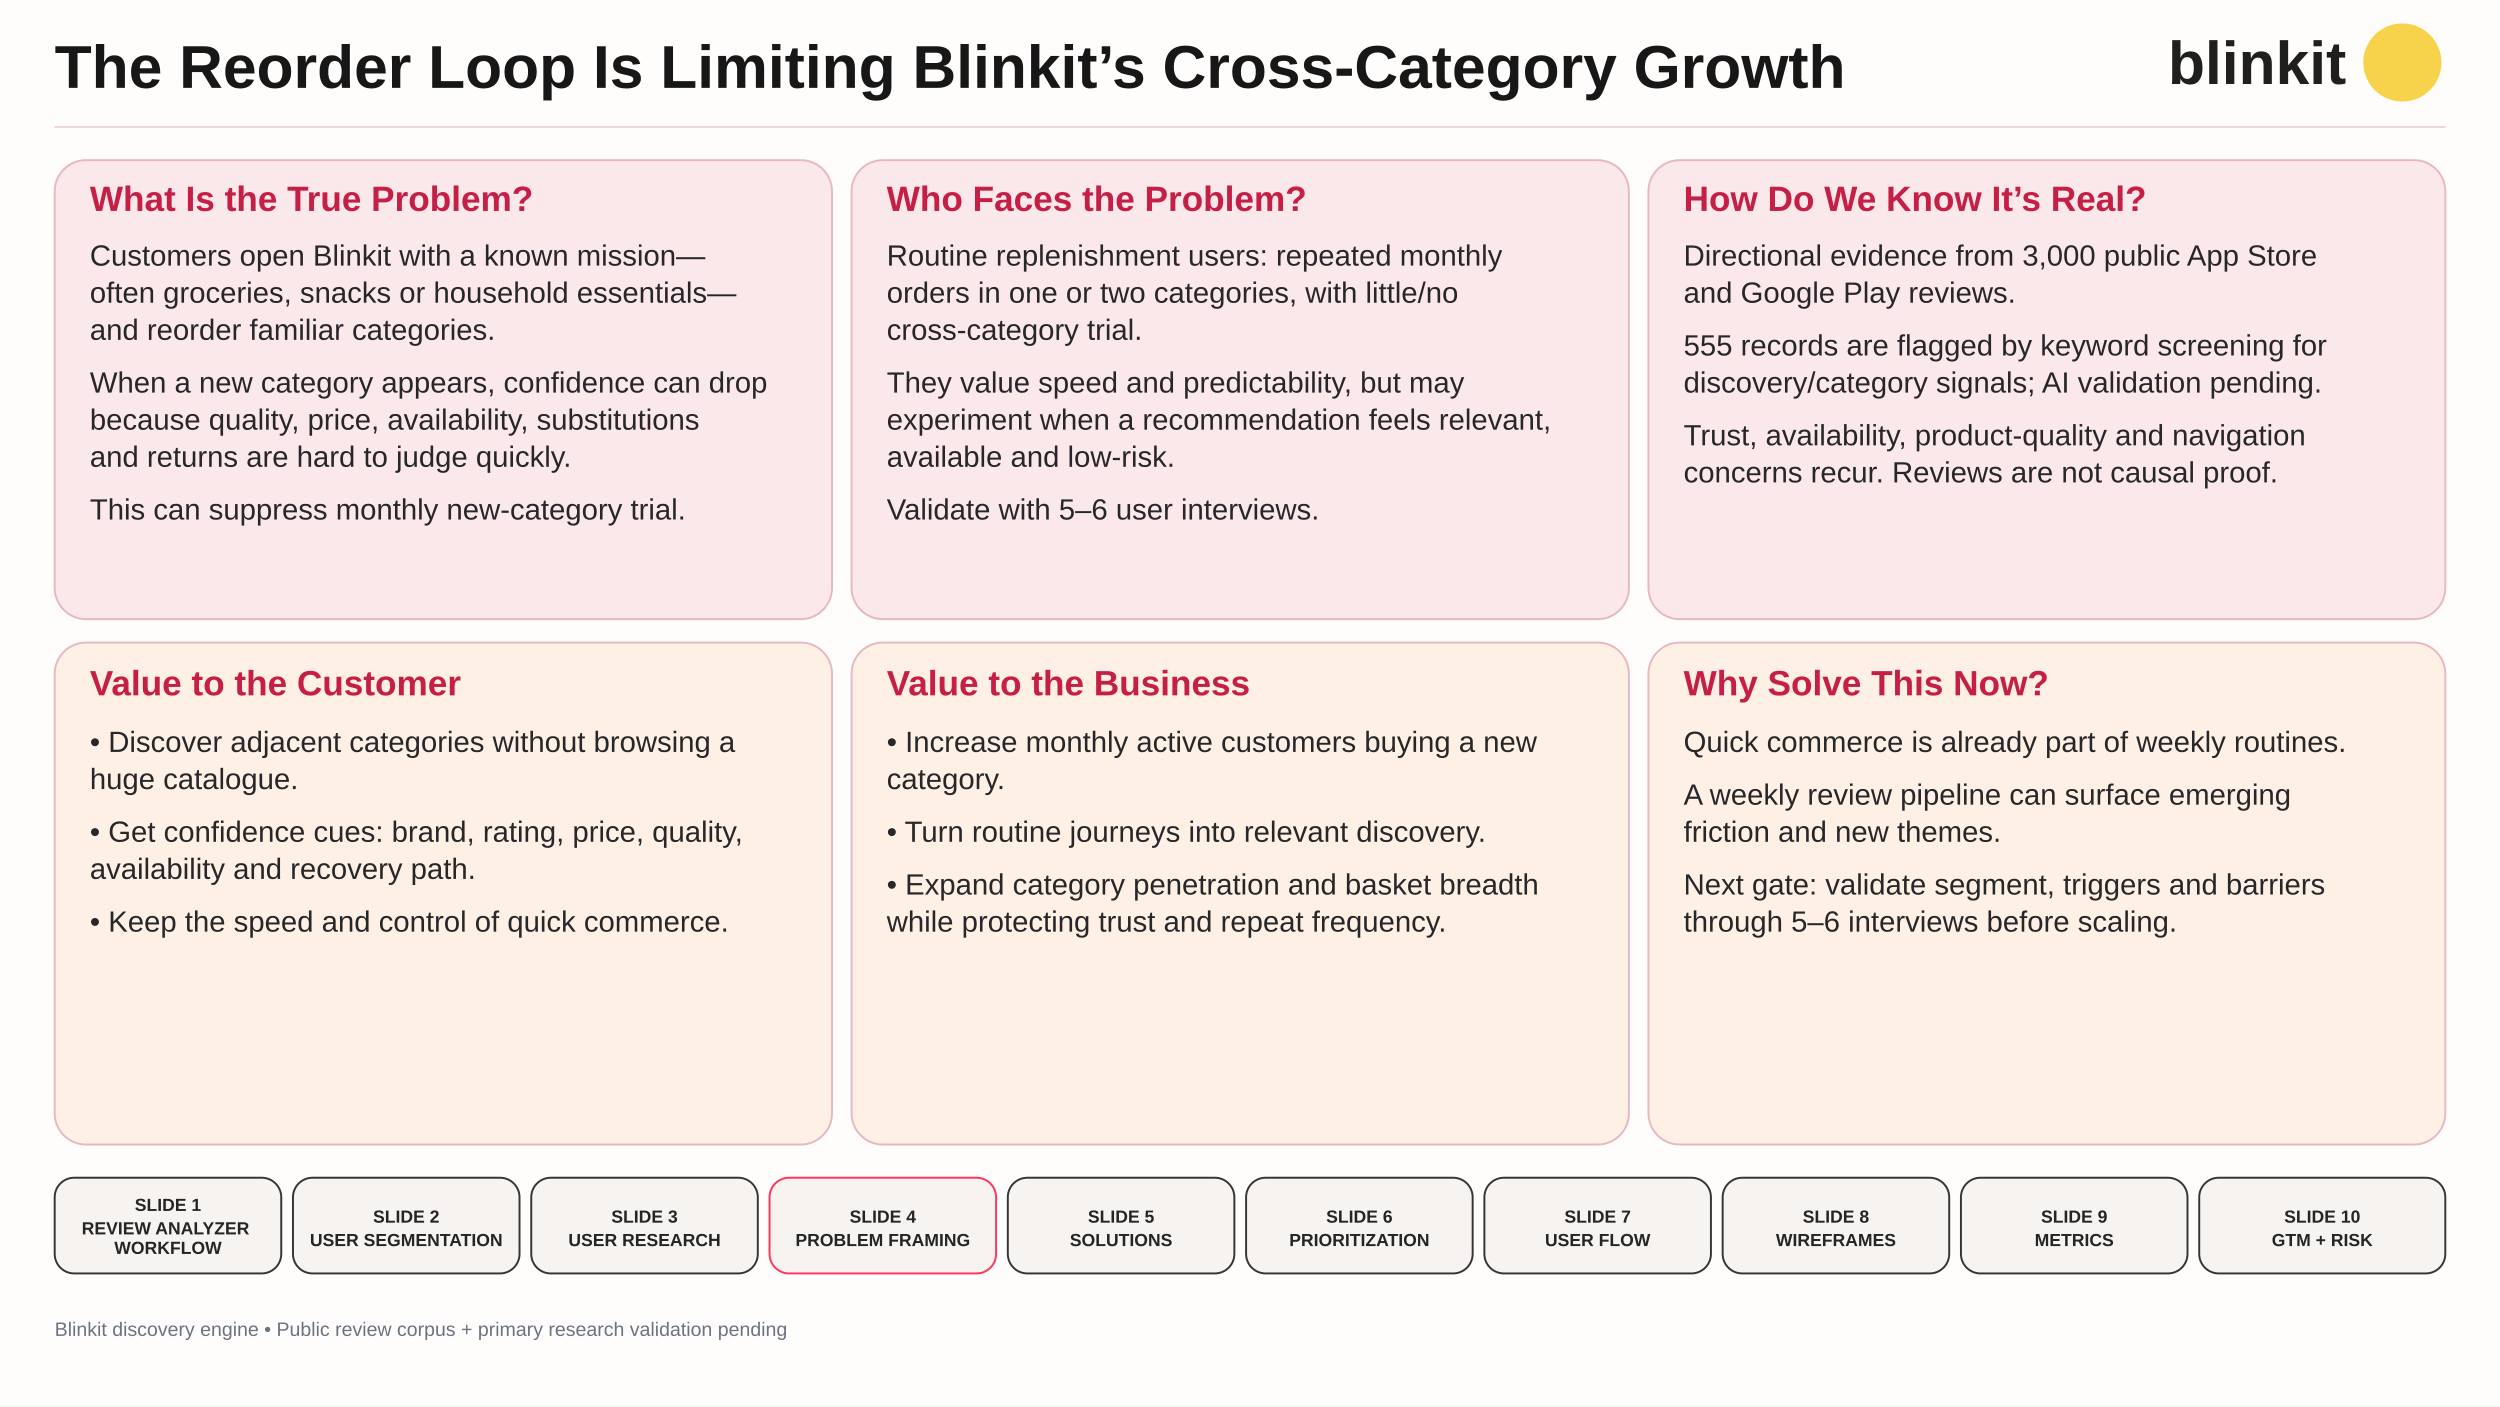
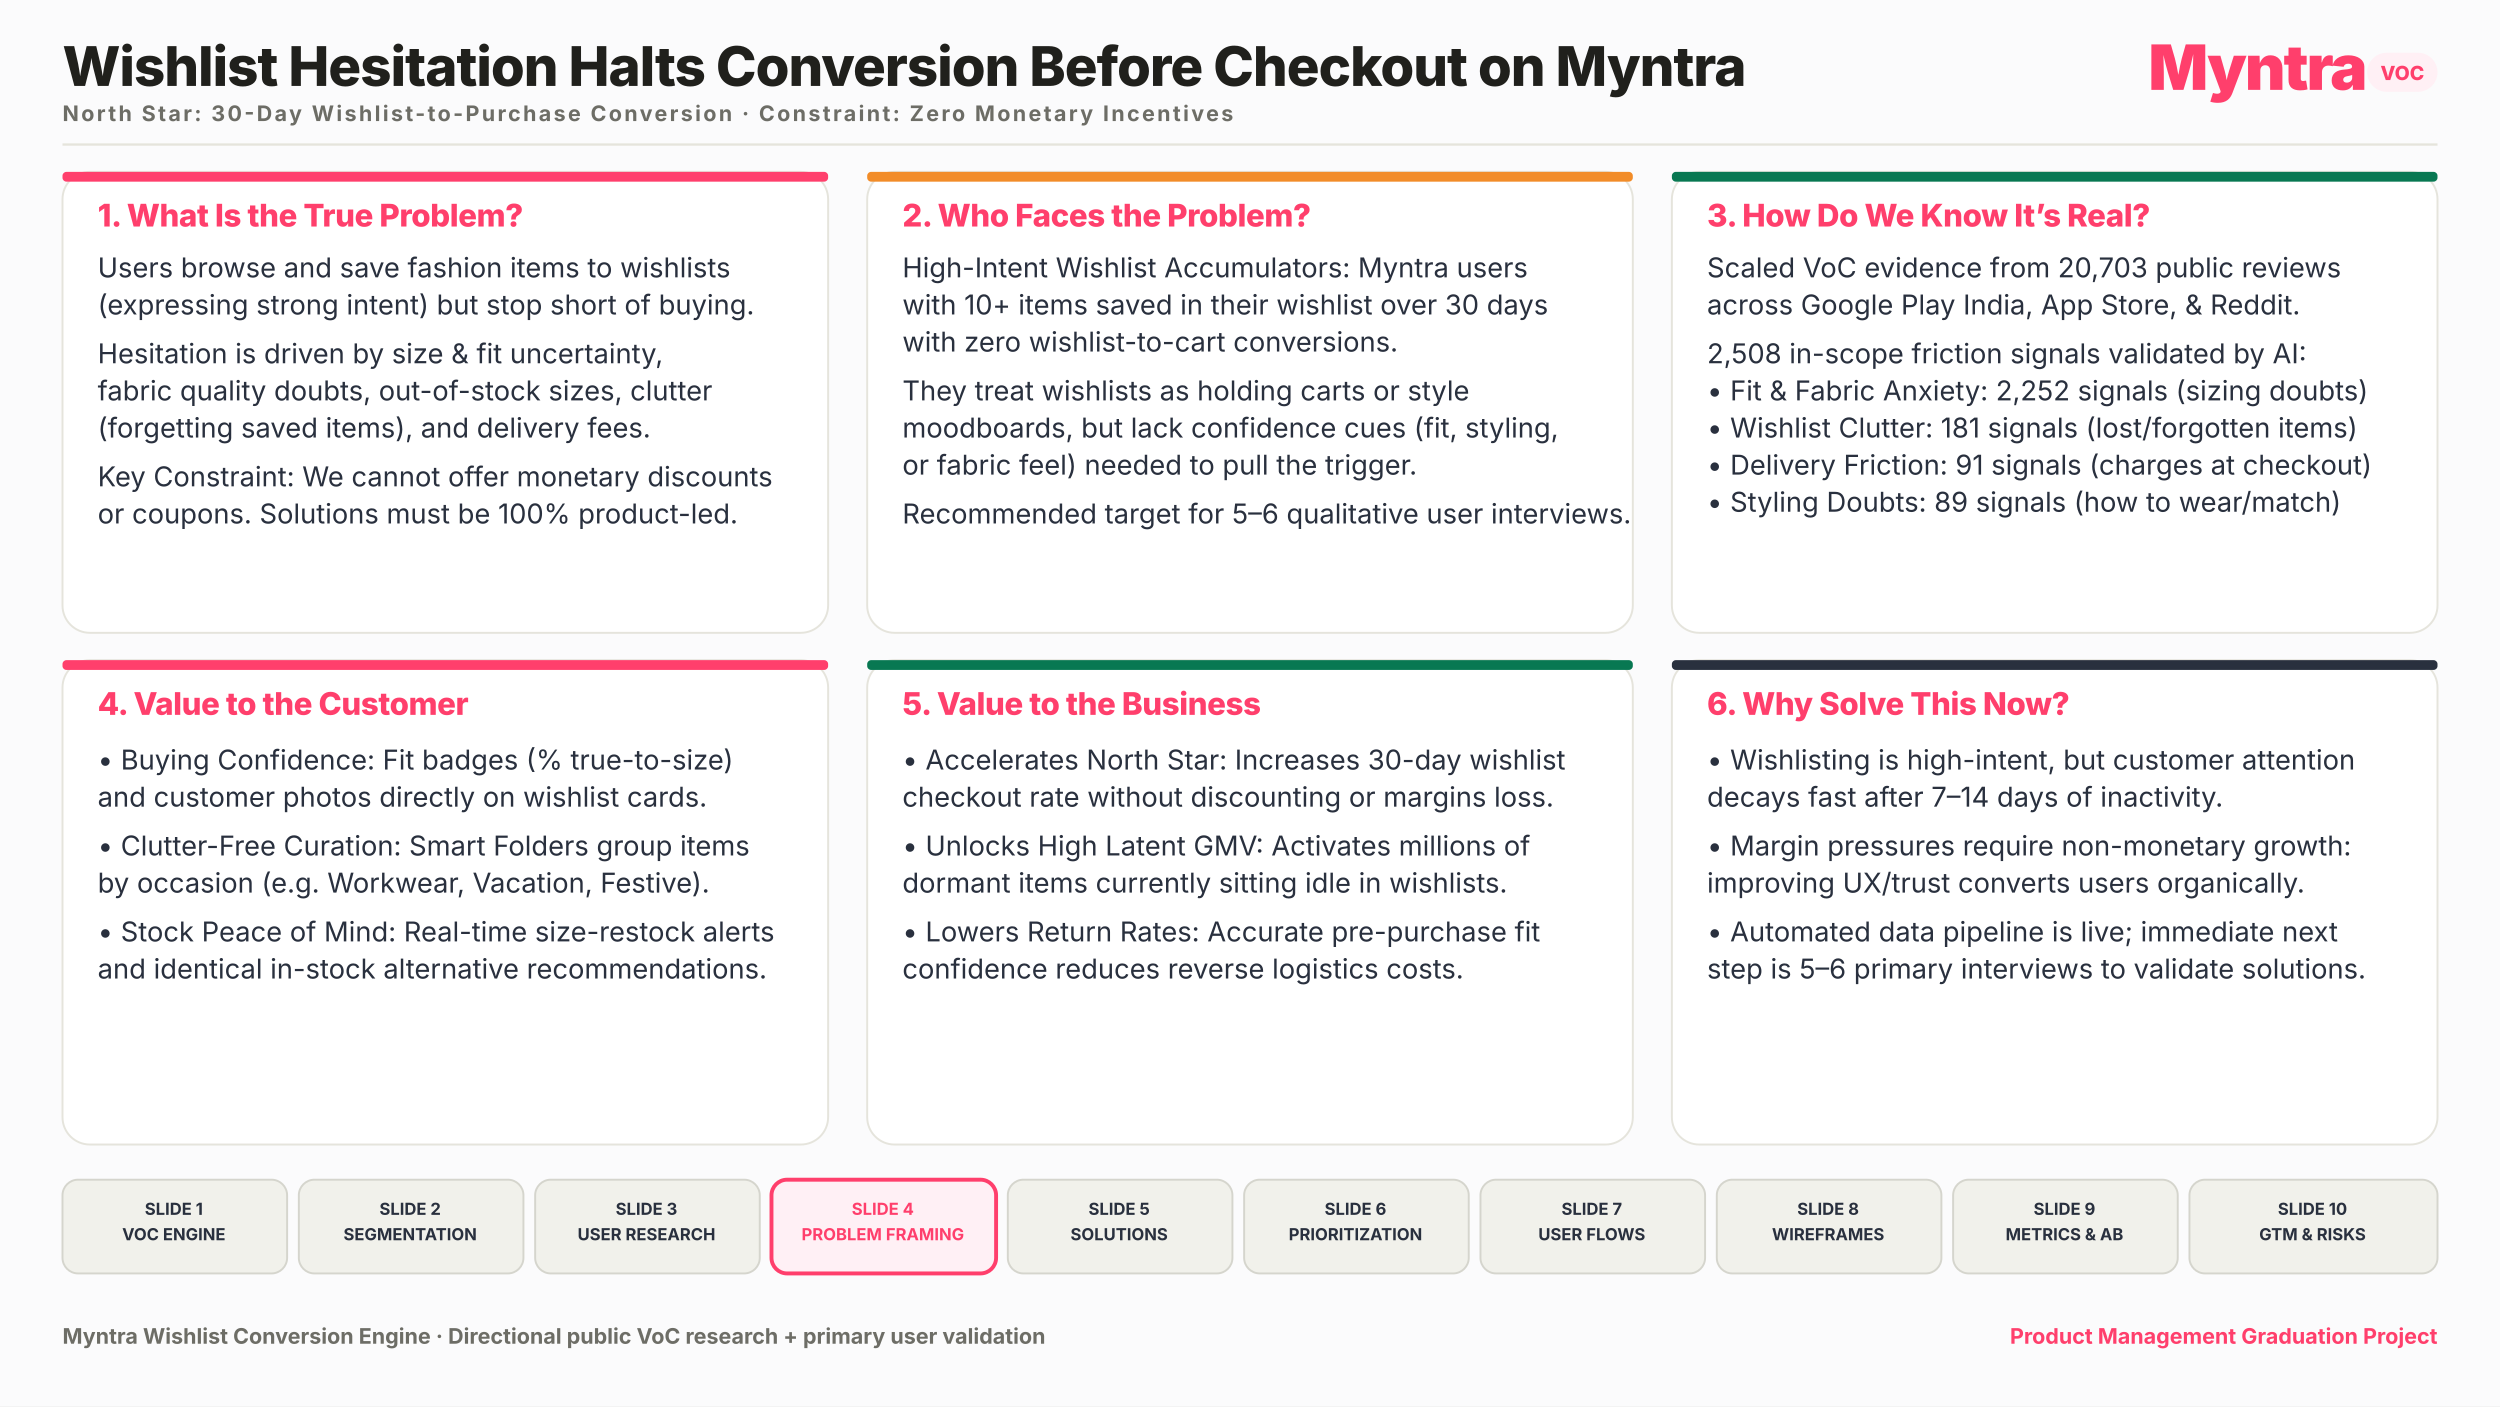
<svg xmlns="http://www.w3.org/2000/svg" width="1280" height="720" viewBox="0 0 1280 720">
-   <rect width="1280" height="720" fill="#fffdfb" />
+   <rect width="1280" height="720" fill="#fbfbfc" />
  <style>
- .title{font:700 31px Arial;fill:#171717}.head{font:700 18px Arial;fill:#c61f45}.body{font:15px Arial;fill:#27272a}.nav{font:700 9px Arial;fill:#252525}
+ .title{font:800 28px Inter,Arial,sans-serif;fill:#20201c;letter-spacing:-0.5px}
+ .brand{font:900 32px Inter,Arial,sans-serif;fill:#ff3f6c;letter-spacing:-1px}
+ .tagline{font:700 11px Inter,Arial,sans-serif;fill:#6d6d66;text-transform:uppercase;letter-spacing:1.2px}
+ .head{font:800 16px Inter,Arial,sans-serif;fill:#ff3f6c;letter-spacing:-0.2px}
+ .body{font:14px Inter,Arial,sans-serif;fill:#29303e;line-height:1.45}
+ .nav-text{font:700 8.5px Inter,Arial,sans-serif;fill:#29303e}
+ .pill{font:700 10px Inter,Arial,sans-serif;fill:#087852}
</style>
-   <text x="28" y="45" class="title">The Reorder Loop Is Limiting Blinkit’s Cross-Category Growth</text>
-   <line x1="28" y1="65" x2="1252" y2="65" stroke="#ecd5d7" />
-   <text x="1110" y="43" style="font:700 31px Arial;fill:#1f1f1b">blinkit</text>
-   <circle cx="1230" cy="32" r="20" fill="#f7d34b" />
-   <g stroke="#e6b8bf">
-     <rect x="28" y="82" width="398" height="235" rx="16" fill="#fbe8eb" />
-     <rect x="436" y="82" width="398" height="235" rx="16" fill="#fbe8eb" />
-     <rect x="844" y="82" width="408" height="235" rx="16" fill="#fbe8eb" />
-     <rect x="28" y="329" width="398" height="257" rx="16" fill="#fff0e6" />
-     <rect x="436" y="329" width="398" height="257" rx="16" fill="#fff0e6" />
-     <rect x="844" y="329" width="408" height="257" rx="16" fill="#fff0e6" />
+   <text x="32" y="44" class="title">Wishlist Hesitation Halts Conversion Before Checkout on Myntra</text>
+   <text x="32" y="62" class="tagline">North Star: 30-Day Wishlist-to-Purchase Conversion · Constraint: Zero Monetary Incentives</text>
+   <line x1="32" y1="74" x2="1248" y2="74" stroke="#e5e4dc" stroke-width="1.2" />
+   <text x="1100" y="46" class="brand">Myntra</text>
+   <rect x="1212" y="27" width="36" height="20" rx="10" fill="#fff0f5" />
+   <text x="1230" y="41" font-family="Inter,Arial" font-size="10" font-weight="800" fill="#ff3f6c" text-anchor="middle">VOC</text>
+   <g stroke="#e5e4dc" stroke-width="1">
+     <rect x="32" y="88" width="392" height="236" rx="14" fill="#ffffff" />
+     <rect x="444" y="88" width="392" height="236" rx="14" fill="#ffffff" />
+     <rect x="856" y="88" width="392" height="236" rx="14" fill="#ffffff" />
+     <rect x="32" y="338" width="392" height="248" rx="14" fill="#ffffff" />
+     <rect x="444" y="338" width="392" height="248" rx="14" fill="#ffffff" />
+     <rect x="856" y="338" width="392" height="248" rx="14" fill="#ffffff" />
  </g>
-   <text x="46" y="108" class="head">What Is the True Problem?</text>
-   <text x="46" y="136" class="body">
-     <tspan x="46" dy="0">Customers open Blinkit with a known mission—</tspan>
-     <tspan x="46" dy="19">often groceries, snacks or household essentials—</tspan>
-     <tspan x="46" dy="19">and reorder familiar categories.</tspan>
-     <tspan x="46" dy="27">When a new category appears, confidence can drop</tspan>
-     <tspan x="46" dy="19">because quality, price, availability, substitutions</tspan>
-     <tspan x="46" dy="19">and returns are hard to judge quickly.</tspan>
-     <tspan x="46" dy="27">This can suppress monthly new-category trial.</tspan>
+   <rect x="32" y="88" width="392" height="5" rx="2" fill="#ff3f6c" />
+   <text x="50" y="116" class="head">1. What Is the True Problem?</text>
+   <text x="50" y="142" class="body">
+     <tspan x="50" dy="0">Users browse and save fashion items to wishlists</tspan>
+     <tspan x="50" dy="19">(expressing strong intent) but stop short of buying.</tspan>
+     <tspan x="50" dy="25">Hesitation is driven by size &amp; fit uncertainty,</tspan>
+     <tspan x="50" dy="19">fabric quality doubts, out-of-stock sizes, clutter</tspan>
+     <tspan x="50" dy="19">(forgetting saved items), and delivery fees.</tspan>
+     <tspan x="50" dy="25">Key Constraint: We cannot offer monetary discounts</tspan>
+     <tspan x="50" dy="19">or coupons. Solutions must be 100% product-led.</tspan>
  </text>
-   <text x="454" y="108" class="head">Who Faces the Problem?</text>
-   <text x="454" y="136" class="body">
-     <tspan x="454" dy="0">Routine replenishment users: repeated monthly</tspan>
-     <tspan x="454" dy="19">orders in one or two categories, with little/no</tspan>
-     <tspan x="454" dy="19">cross-category trial.</tspan>
-     <tspan x="454" dy="27">They value speed and predictability, but may</tspan>
-     <tspan x="454" dy="19">experiment when a recommendation feels relevant,</tspan>
-     <tspan x="454" dy="19">available and low-risk.</tspan>
-     <tspan x="454" dy="27">Validate with 5–6 user interviews.</tspan>
+   <rect x="444" y="88" width="392" height="5" rx="2" fill="#f28c28" />
+   <text x="462" y="116" class="head">2. Who Faces the Problem?</text>
+   <text x="462" y="142" class="body">
+     <tspan x="462" dy="0">High-Intent Wishlist Accumulators: Myntra users</tspan>
+     <tspan x="462" dy="19">with 10+ items saved in their wishlist over 30 days</tspan>
+     <tspan x="462" dy="19">with zero wishlist-to-cart conversions.</tspan>
+     <tspan x="462" dy="25">They treat wishlists as holding carts or style</tspan>
+     <tspan x="462" dy="19">moodboards, but lack confidence cues (fit, styling,</tspan>
+     <tspan x="462" dy="19">or fabric feel) needed to pull the trigger.</tspan>
+     <tspan x="462" dy="25">Recommended target for 5–6 qualitative user interviews.</tspan>
  </text>
-   <text x="862" y="108" class="head">How Do We Know It’s Real?</text>
-   <text x="862" y="136" class="body">
-     <tspan x="862" dy="0">Directional evidence from 3,000 public App Store</tspan>
-     <tspan x="862" dy="19">and Google Play reviews.</tspan>
-     <tspan x="862" dy="27">555 records are flagged by keyword screening for</tspan>
-     <tspan x="862" dy="19">discovery/category signals; AI validation pending.</tspan>
-     <tspan x="862" dy="27">Trust, availability, product-quality and navigation</tspan>
-     <tspan x="862" dy="19">concerns recur. Reviews are not causal proof.</tspan>
+   <rect x="856" y="88" width="392" height="5" rx="2" fill="#087852" />
+   <text x="874" y="116" class="head">3. How Do We Know It’s Real?</text>
+   <text x="874" y="142" class="body">
+     <tspan x="874" dy="0">Scaled VoC evidence from 20,703 public reviews</tspan>
+     <tspan x="874" dy="19">across Google Play India, App Store, &amp; Reddit.</tspan>
+     <tspan x="874" dy="25">2,508 in-scope friction signals validated by AI:</tspan>
+     <tspan x="874" dy="19">• Fit &amp; Fabric Anxiety: 2,252 signals (sizing doubts)</tspan>
+     <tspan x="874" dy="19">• Wishlist Clutter: 181 signals (lost/forgotten items)</tspan>
+     <tspan x="874" dy="19">• Delivery Friction: 91 signals (charges at checkout)</tspan>
+     <tspan x="874" dy="19">• Styling Doubts: 89 signals (how to wear/match)</tspan>
  </text>
-   <text x="46" y="356" class="head">Value to the Customer</text>
-   <text x="46" y="385" class="body">
-     <tspan x="46" dy="0">• Discover adjacent categories without browsing a</tspan>
-     <tspan x="46" dy="19">  huge catalogue.</tspan>
-     <tspan x="46" dy="27">• Get confidence cues: brand, rating, price, quality,</tspan>
-     <tspan x="46" dy="19">  availability and recovery path.</tspan>
-     <tspan x="46" dy="27">• Keep the speed and control of quick commerce.</tspan>
+   <rect x="32" y="338" width="392" height="5" rx="2" fill="#ff3f6c" />
+   <text x="50" y="366" class="head">4. Value to the Customer</text>
+   <text x="50" y="394" class="body">
+     <tspan x="50" dy="0">• Buying Confidence: Fit badges (% true-to-size)</tspan>
+     <tspan x="50" dy="19">  and customer photos directly on wishlist cards.</tspan>
+     <tspan x="50" dy="25">• Clutter-Free Curation: Smart Folders group items</tspan>
+     <tspan x="50" dy="19">  by occasion (e.g. Workwear, Vacation, Festive).</tspan>
+     <tspan x="50" dy="25">• Stock Peace of Mind: Real-time size-restock alerts</tspan>
+     <tspan x="50" dy="19">  and identical in-stock alternative recommendations.</tspan>
  </text>
-   <text x="454" y="356" class="head">Value to the Business</text>
-   <text x="454" y="385" class="body">
-     <tspan x="454" dy="0">• Increase monthly active customers buying a new</tspan>
-     <tspan x="454" dy="19">  category.</tspan>
-     <tspan x="454" dy="27">• Turn routine journeys into relevant discovery.</tspan>
-     <tspan x="454" dy="27">• Expand category penetration and basket breadth</tspan>
-     <tspan x="454" dy="19">  while protecting trust and repeat frequency.</tspan>
+   <rect x="444" y="338" width="392" height="5" rx="2" fill="#087852" />
+   <text x="462" y="366" class="head">5. Value to the Business</text>
+   <text x="462" y="394" class="body">
+     <tspan x="462" dy="0">• Accelerates North Star: Increases 30-day wishlist</tspan>
+     <tspan x="462" dy="19">  checkout rate without discounting or margins loss.</tspan>
+     <tspan x="462" dy="25">• Unlocks High Latent GMV: Activates millions of</tspan>
+     <tspan x="462" dy="19">  dormant items currently sitting idle in wishlists.</tspan>
+     <tspan x="462" dy="25">• Lowers Return Rates: Accurate pre-purchase fit</tspan>
+     <tspan x="462" dy="19">  confidence reduces reverse logistics costs.</tspan>
  </text>
-   <text x="862" y="356" class="head">Why Solve This Now?</text>
-   <text x="862" y="385" class="body">
-     <tspan x="862" dy="0">Quick commerce is already part of weekly routines.</tspan>
-     <tspan x="862" dy="27">A weekly review pipeline can surface emerging</tspan>
-     <tspan x="862" dy="19">friction and new themes.</tspan>
-     <tspan x="862" dy="27">Next gate: validate segment, triggers and barriers</tspan>
-     <tspan x="862" dy="19">through 5–6 interviews before scaling.</tspan>
+   <rect x="856" y="338" width="392" height="5" rx="2" fill="#29303e" />
+   <text x="874" y="366" class="head">6. Why Solve This Now?</text>
+   <text x="874" y="394" class="body">
+     <tspan x="874" dy="0">• Wishlisting is high-intent, but customer attention</tspan>
+     <tspan x="874" dy="19">  decays fast after 7–14 days of inactivity.</tspan>
+     <tspan x="874" dy="25">• Margin pressures require non-monetary growth:</tspan>
+     <tspan x="874" dy="19">  improving UX/trust converts users organically.</tspan>
+     <tspan x="874" dy="25">• Automated data pipeline is live; immediate next</tspan>
+     <tspan x="874" dy="19">  step is 5–6 primary interviews to validate solutions.</tspan>
  </text>
-   <g fill="#f6f3f1" stroke="#353535">
-     <rect x="28" y="603" width="116" height="49" rx="10" />
-     <rect x="150" y="603" width="116" height="49" rx="10" />
-     <rect x="272" y="603" width="116" height="49" rx="10" />
-     <rect x="394" y="603" width="116" height="49" rx="10" stroke="#ff355d" />
-     <rect x="516" y="603" width="116" height="49" rx="10" />
-     <rect x="638" y="603" width="116" height="49" rx="10" />
-     <rect x="760" y="603" width="116" height="49" rx="10" />
-     <rect x="882" y="603" width="116" height="49" rx="10" />
-     <rect x="1004" y="603" width="116" height="49" rx="10" />
-     <rect x="1126" y="603" width="126" height="49" rx="10" />
+   <g fill="#f1f1eb" stroke="#d5d5cd">
+     <rect x="32" y="604" width="115" height="48" rx="8" />
+     <rect x="153" y="604" width="115" height="48" rx="8" />
+     <rect x="274" y="604" width="115" height="48" rx="8" />
+     <rect x="395" y="604" width="115" height="48" rx="8" stroke="#ff3f6c" stroke-width="2" fill="#fff0f5" />
+     <rect x="516" y="604" width="115" height="48" rx="8" />
+     <rect x="637" y="604" width="115" height="48" rx="8" />
+     <rect x="758" y="604" width="115" height="48" rx="8" />
+     <rect x="879" y="604" width="115" height="48" rx="8" />
+     <rect x="1000" y="604" width="115" height="48" rx="8" />
+     <rect x="1121" y="604" width="127" height="48" rx="8" />
  </g>
-   <text x="28" y="684" style="font:10px Arial;fill:#6b7280">Blinkit discovery engine • Public review corpus + primary research validation pending</text>
-   <g class="nav" text-anchor="middle">
-     <text x="86" y="620">SLIDE 1<tspan x="86" dy="12">REVIEW ANALYZER</tspan>
-       <tspan x="86" dy="10">WORKFLOW</tspan>
+   <g class="nav-text" text-anchor="middle">
+     <text x="89" y="622">SLIDE 1<tspan x="89" dy="13">VOC ENGINE</tspan>
    </text>
-     <text x="208" y="626">SLIDE 2<tspan x="208" dy="12">USER SEGMENTATION</tspan>
+     <text x="210" y="622">SLIDE 2<tspan x="210" dy="13">SEGMENTATION</tspan>
    </text>
-     <text x="330" y="626">SLIDE 3<tspan x="330" dy="12">USER RESEARCH</tspan>
+     <text x="331" y="622">SLIDE 3<tspan x="331" dy="13">USER RESEARCH</tspan>
    </text>
-     <text x="452" y="626">SLIDE 4<tspan x="452" dy="12">PROBLEM FRAMING</tspan>
+     <text x="452" y="622" fill="#ff3f6c">SLIDE 4<tspan x="452" dy="13">PROBLEM FRAMING</tspan>
    </text>
-     <text x="574" y="626">SLIDE 5<tspan x="574" dy="12">SOLUTIONS</tspan>
+     <text x="573" y="622">SLIDE 5<tspan x="573" dy="13">SOLUTIONS</tspan>
    </text>
-     <text x="696" y="626">SLIDE 6<tspan x="696" dy="12">PRIORITIZATION</tspan>
+     <text x="694" y="622">SLIDE 6<tspan x="694" dy="13">PRIORITIZATION</tspan>
    </text>
-     <text x="818" y="626">SLIDE 7<tspan x="818" dy="12">USER FLOW</tspan>
+     <text x="815" y="622">SLIDE 7<tspan x="815" dy="13">USER FLOWS</tspan>
    </text>
-     <text x="940" y="626">SLIDE 8<tspan x="940" dy="12">WIREFRAMES</tspan>
+     <text x="936" y="622">SLIDE 8<tspan x="936" dy="13">WIREFRAMES</tspan>
    </text>
-     <text x="1062" y="626">SLIDE 9<tspan x="1062" dy="12">METRICS</tspan>
+     <text x="1057" y="622">SLIDE 9<tspan x="1057" dy="13">METRICS &amp; AB</tspan>
    </text>
-     <text x="1189" y="626">SLIDE 10<tspan x="1189" dy="12">GTM + RISK</tspan>
+     <text x="1184" y="622">SLIDE 10<tspan x="1184" dy="13">GTM &amp; RISKS</tspan>
    </text>
  </g>
+   <text x="32" y="688" style="font:700 11px Inter,Arial,sans-serif;fill:#6d6d66">Myntra Wishlist Conversion Engine · Directional public VoC research + primary user validation</text>
+   <text x="1248" y="688" text-anchor="end" style="font:700 11px Inter,Arial,sans-serif;fill:#ff3f6c">Product Management Graduation Project</text>
</svg>
